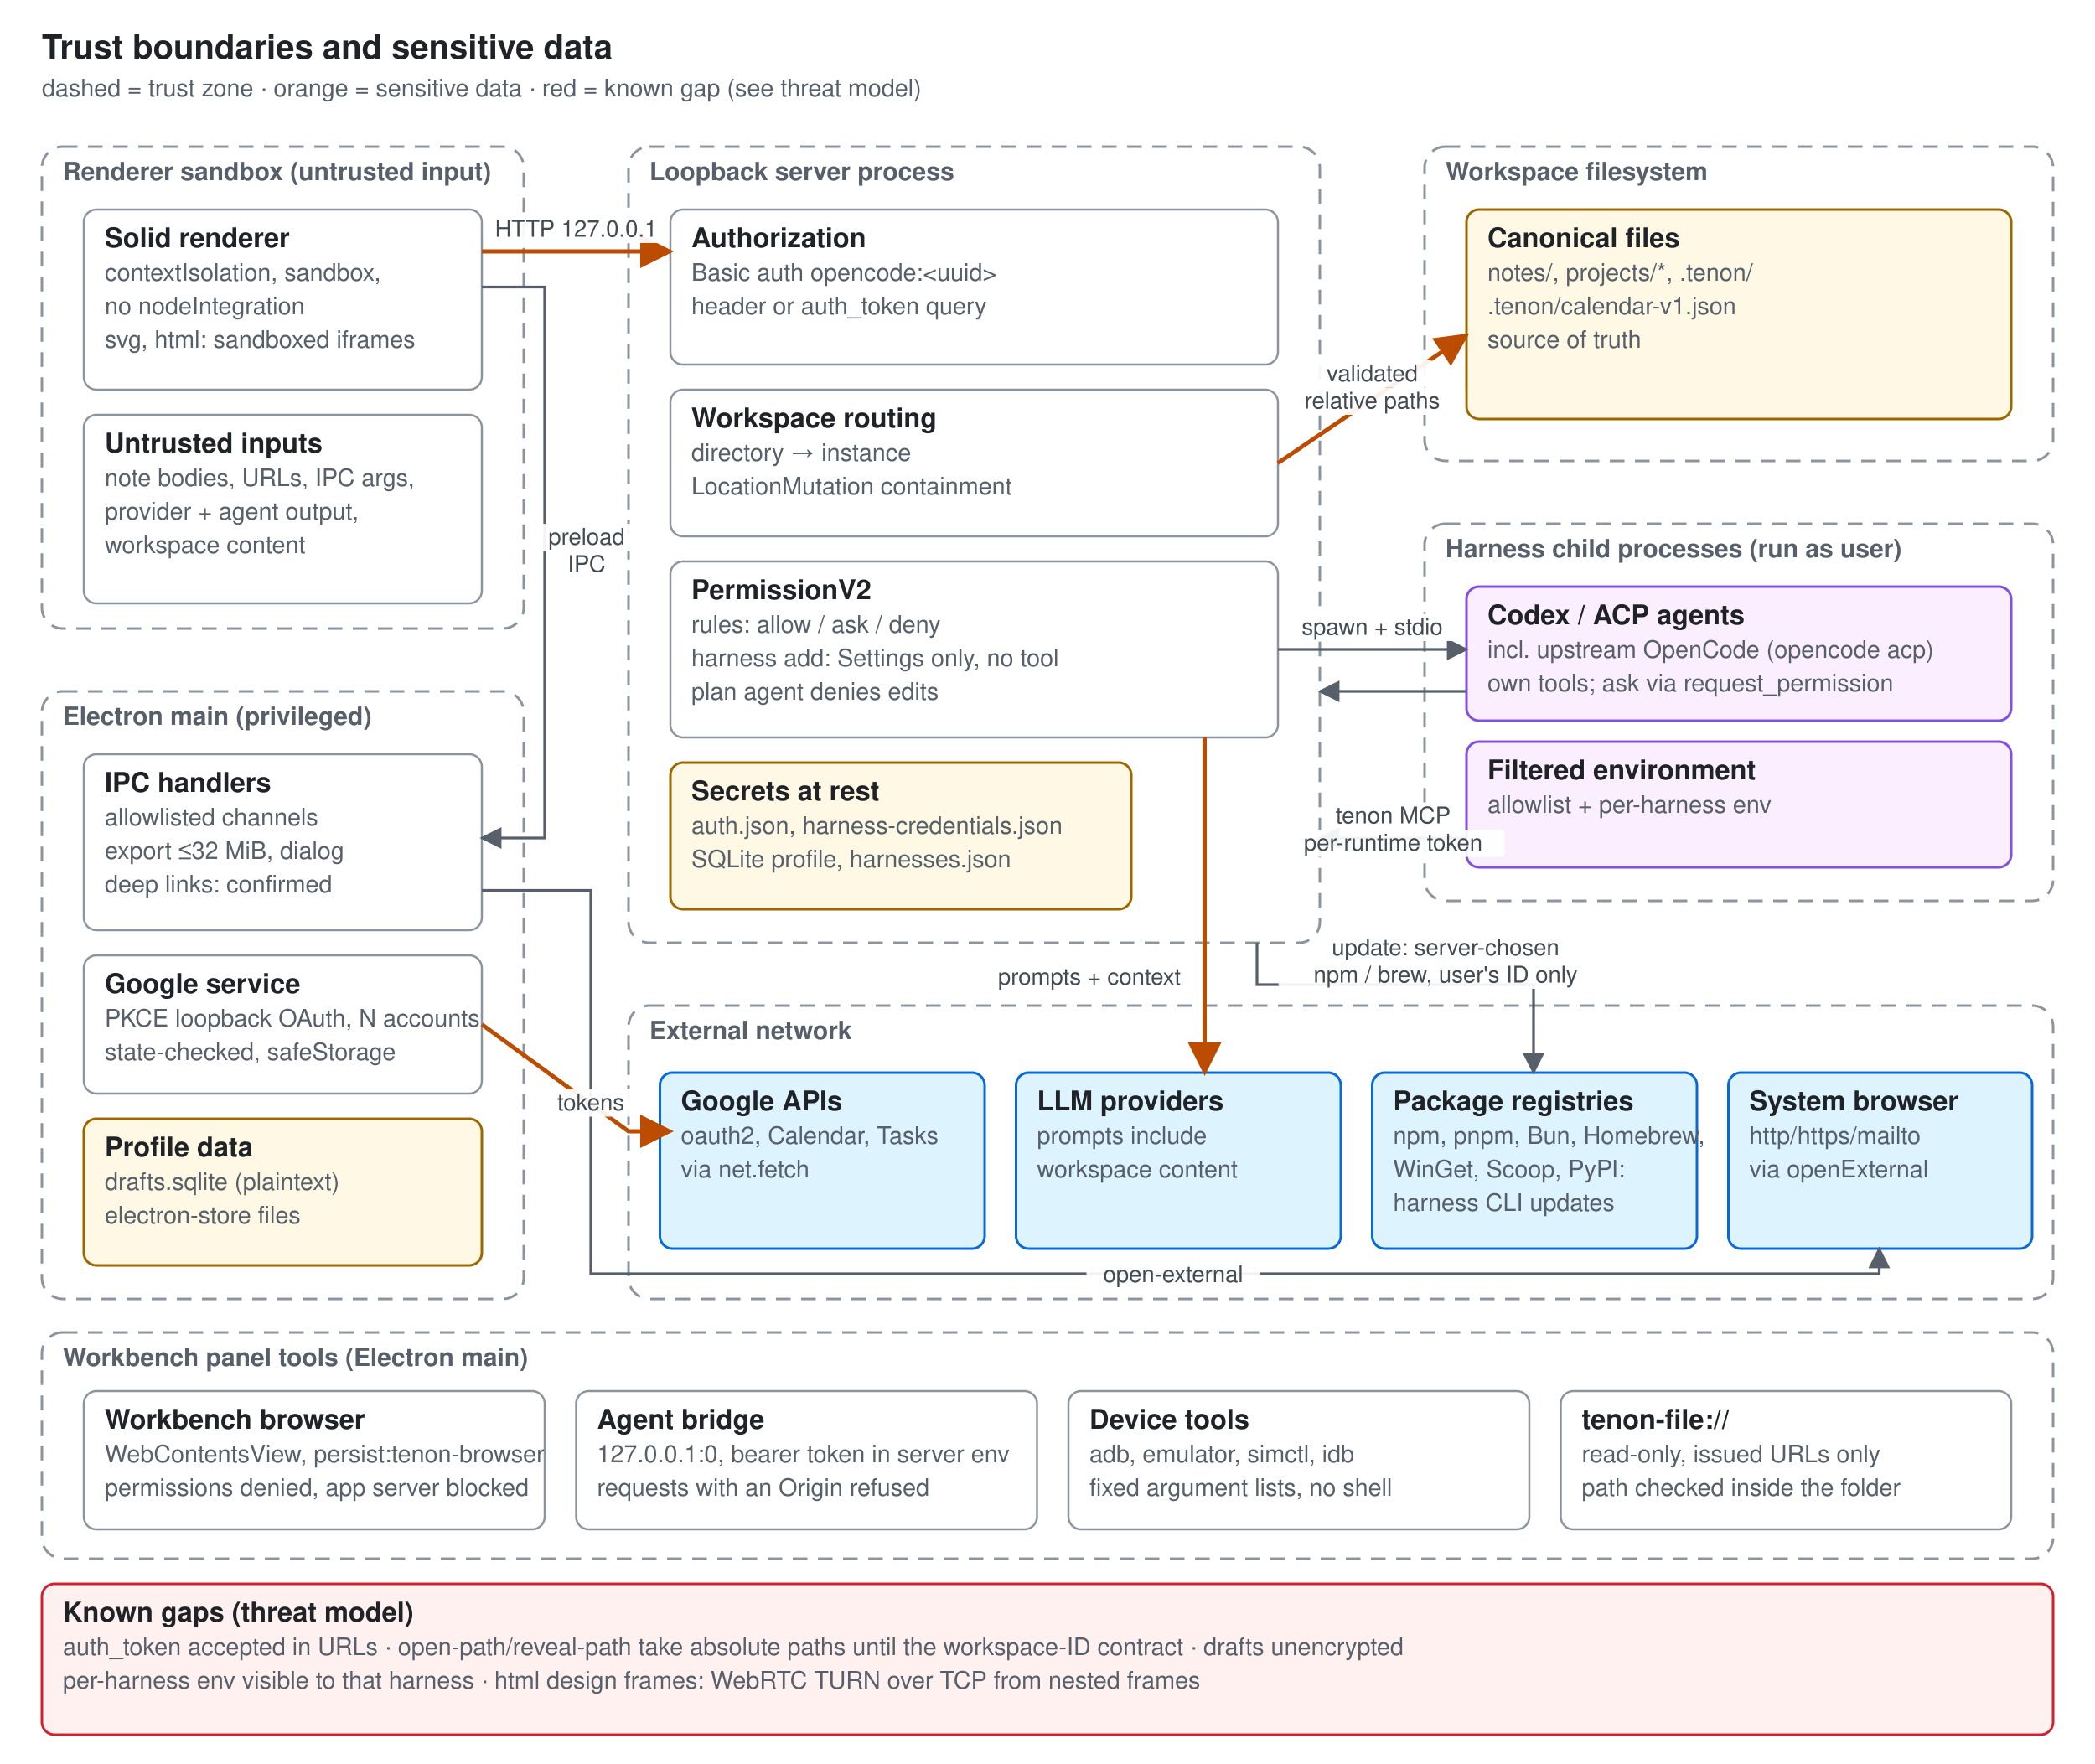
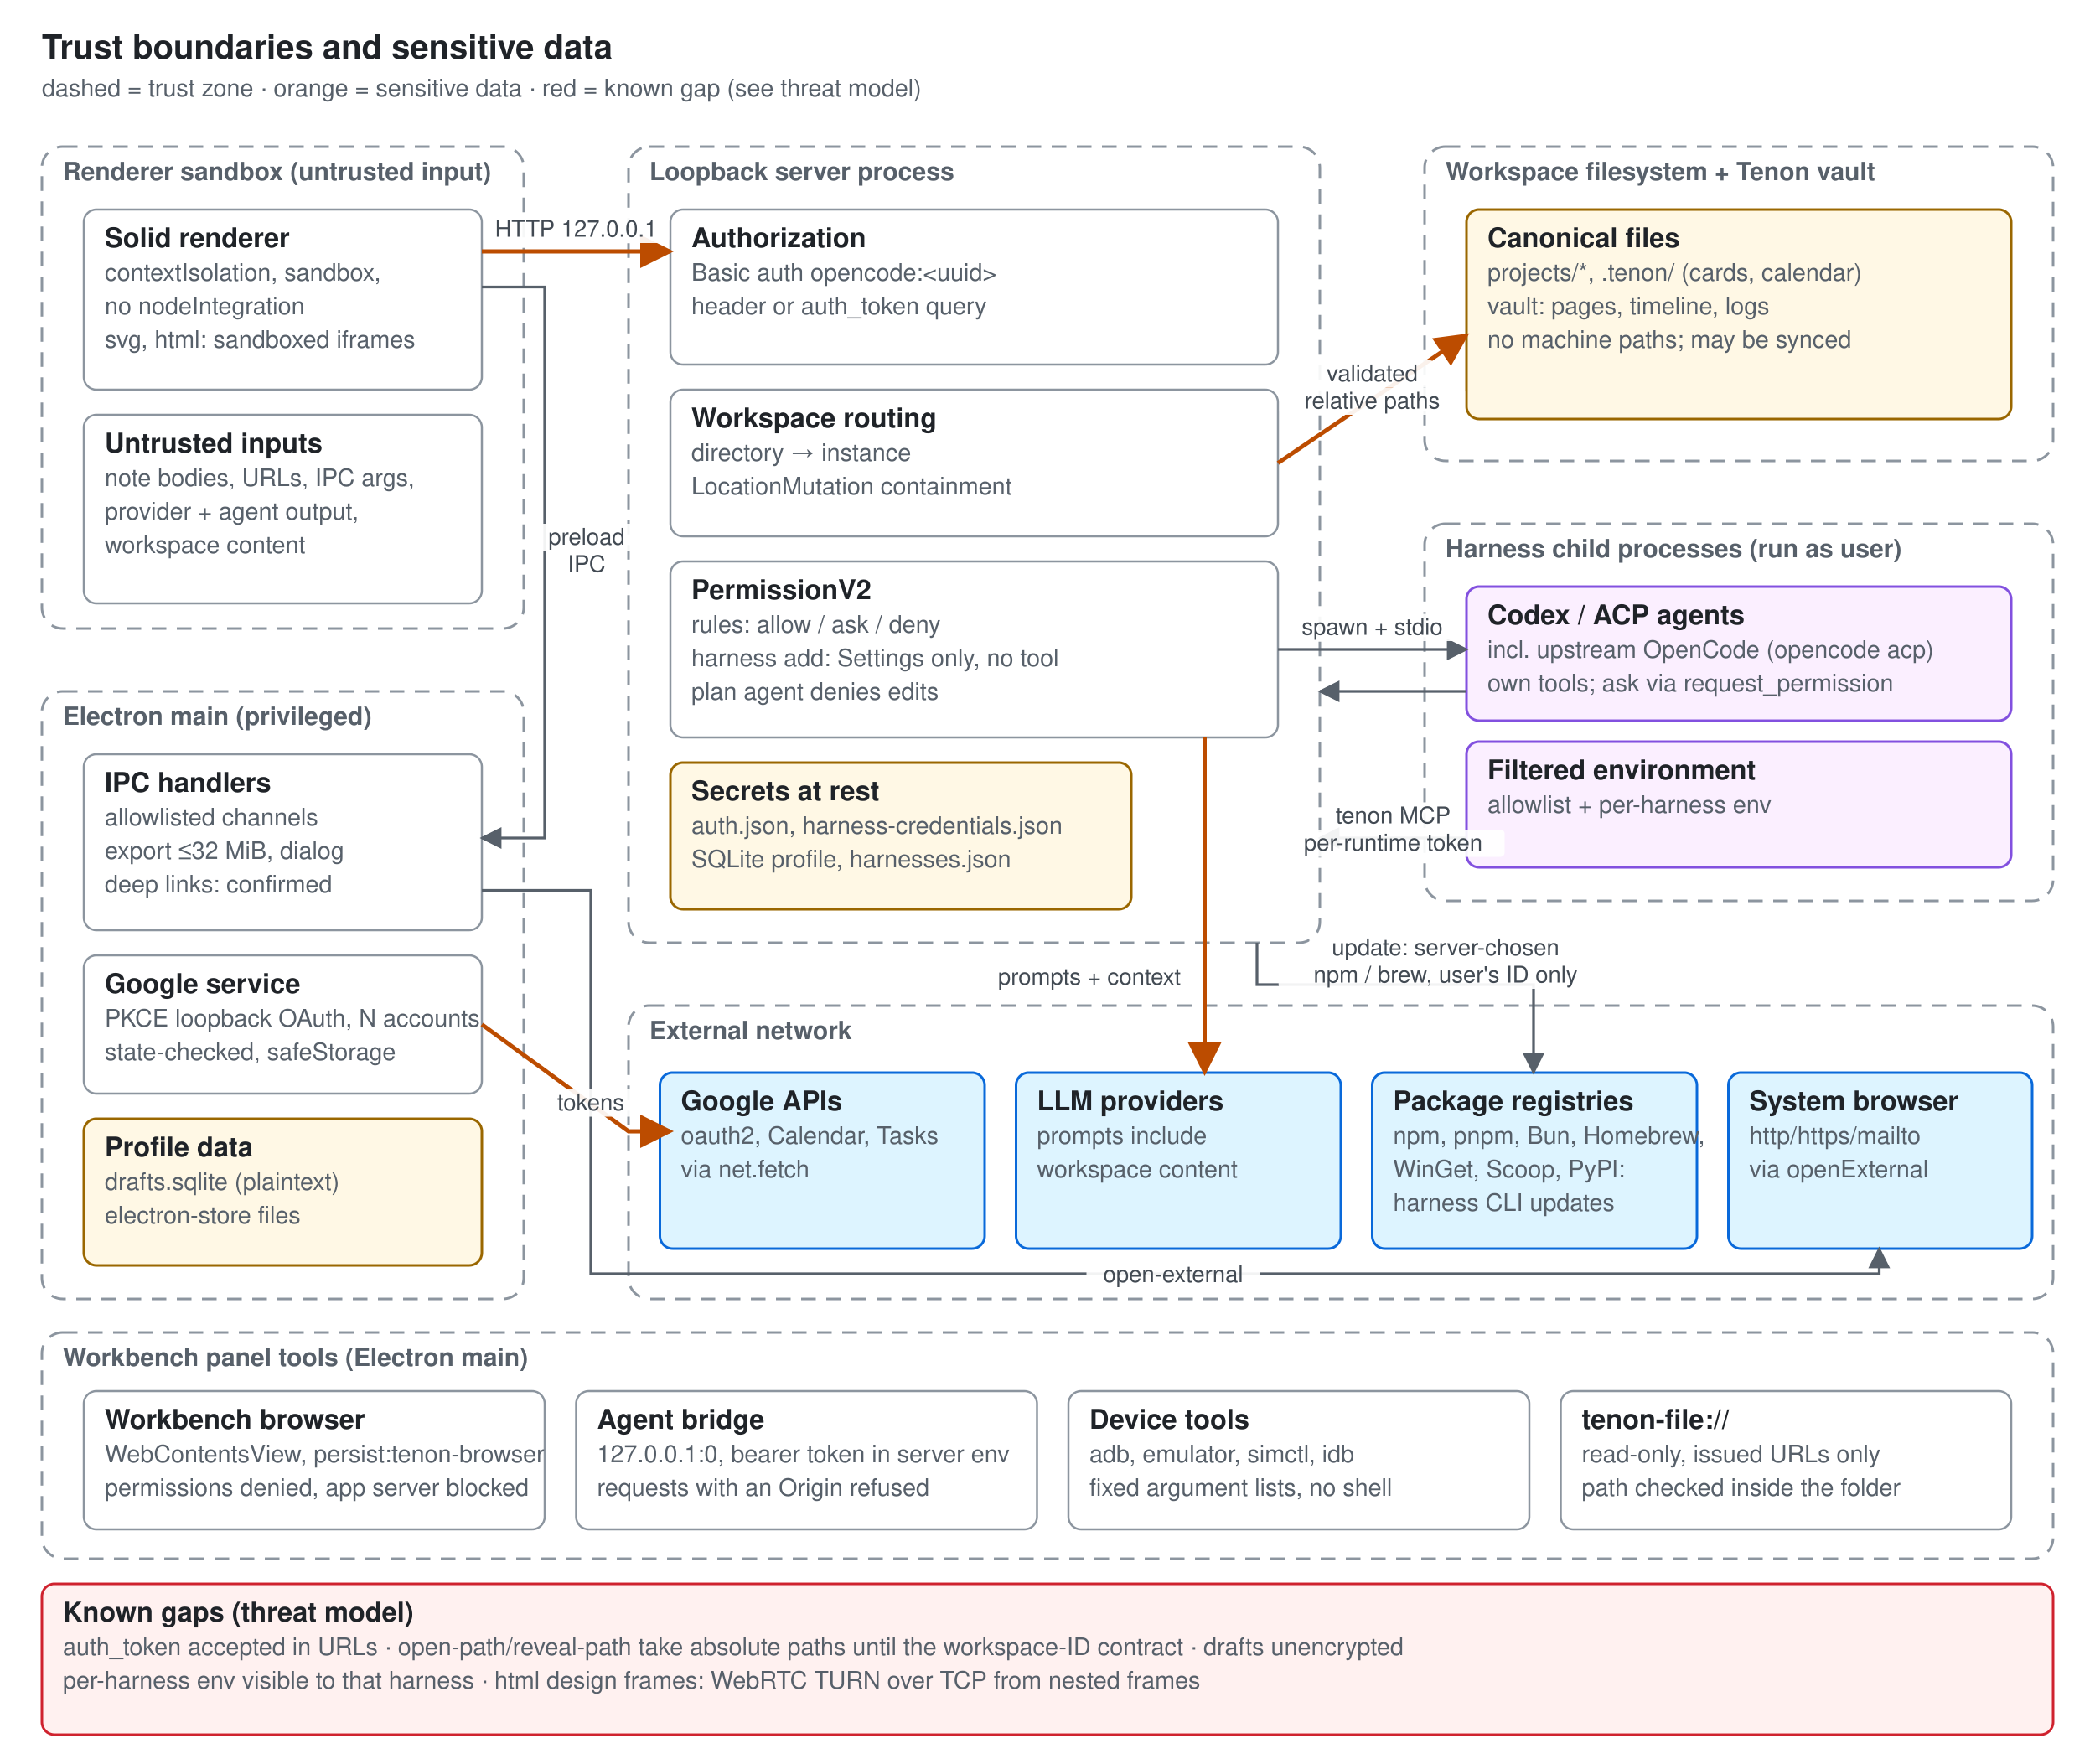
<svg xmlns="http://www.w3.org/2000/svg" viewBox="0 0 1000 842" width="1000" height="842" role="img" aria-labelledby="title desc">
  <style>
  .bg{fill:#ffffff}
  text{font-family:ui-sans-serif,system-ui,-apple-system,"Segoe UI",Helvetica,Arial,sans-serif;font-size:13px;fill:#1f2328}
  .t{font-weight:600}
  .s{font-size:11.5px;fill:#57606a}
  .h{font-size:16px;font-weight:600}
  .lbl{font-size:11px;fill:#424a53}
  .lblbg{fill:#ffffff;opacity:.92}
  .box{fill:#f6f8fa;stroke:#57606a;stroke-width:1.2}
  .sub{fill:#ffffff;stroke:#8c959f;stroke-width:1}
  .store{fill:#fff8e5;stroke:#9a6700;stroke-width:1.2}
  .ext{fill:#ddf4ff;stroke:#0969da;stroke-width:1.2}
  .proc{fill:#fbefff;stroke:#8250df;stroke-width:1.2}
  .zone{fill:none;stroke:#8c959f;stroke-width:1.2;stroke-dasharray:7 5}
  .zonet{font-size:12px;font-weight:600;fill:#57606a}
  .gapz{fill:#fff1f0;stroke:#cf222e;stroke-width:1.2}
  .e{fill:none;stroke:#57606a;stroke-width:1.3}
  .d{stroke-dasharray:5 4}
  .r{stroke:#cf222e}
  .sens{stroke:#bc4c00;stroke-width:2}
  .ah{fill:#57606a}
  .ahr{fill:#cf222e}
  .ahs{fill:#bc4c00}
  .life{stroke:#8c959f;stroke-width:1;stroke-dasharray:4 4}
  .act{fill:#eaeef2;stroke:#57606a;stroke-width:1}
  .frag{fill:none;stroke:#8c959f;stroke-width:1}
  .fragt{fill:#eaeef2;stroke:#8c959f;stroke-width:1}
  .dot{fill:#1f2328}
  .ring{fill:none;stroke:#1f2328;stroke-width:1.5}
  .dia{fill:#ffffff;stroke:#57606a;stroke-width:1.2}
  .bar{fill:#1f2328}
  @media (prefers-color-scheme: dark){
    .bg{fill:#0d1117}
    text{fill:#e6edf3}
    .s{fill:#9198a1} .lbl{fill:#c9d1d9} .lblbg{fill:#0d1117}
    .box{fill:#161b22;stroke:#8b949e} .sub{fill:#0d1117;stroke:#6e7681}
    .store{fill:#2b2111;stroke:#d29922} .ext{fill:#0c2d4a;stroke:#4493f8}
    .proc{fill:#271a3d;stroke:#ab7df8}
    .zone{stroke:#6e7681} .zonet{fill:#9198a1}
    .gapz{fill:#3a1517;stroke:#f85149}
    .e{stroke:#9198a1} .r{stroke:#f85149} .sens{stroke:#f0883e}
    .ah{fill:#9198a1} .ahr{fill:#f85149} .ahs{fill:#f0883e}
    .life{stroke:#6e7681} .act{fill:#21262d;stroke:#8b949e}
    .frag{stroke:#6e7681} .fragt{fill:#21262d;stroke:#6e7681}
    .dot{fill:#e6edf3} .ring{stroke:#e6edf3} .dia{fill:#0d1117;stroke:#8b949e} .bar{fill:#e6edf3}
  }
</style>
  <defs>
    <marker id="a" viewBox="0 0 10 10" refX="9" refY="5" markerWidth="8" markerHeight="8" orient="auto-start-reverse">
      <path class="ah" d="M0,0 L10,5 L0,10 z" />
    </marker>
    <marker id="ar" viewBox="0 0 10 10" refX="9" refY="5" markerWidth="8" markerHeight="8" orient="auto-start-reverse">
      <path class="ahr" d="M0,0 L10,5 L0,10 z" />
    </marker>
    <marker id="as" viewBox="0 0 10 10" refX="9" refY="5" markerWidth="8" markerHeight="8" orient="auto-start-reverse">
      <path class="ahs" d="M0,0 L10,5 L0,10 z" />
    </marker>
    <marker id="o" viewBox="0 0 10 10" refX="9" refY="5" markerWidth="9" markerHeight="9" orient="auto-start-reverse">
      <path class="e" d="M0,0 L10,5 L0,10" />
    </marker>
    <marker id="dm" viewBox="0 0 12 12" refX="1" refY="6" markerWidth="11" markerHeight="11" orient="auto-start-reverse">
      <path class="bar" d="M1,6 L6,1 L11,6 L6,11 z" />
    </marker>
  </defs>
  <rect class="bg" x="0" y="0" width="1000" height="842" />
  <text x="20" y="28" text-anchor="start" class="h">Trust boundaries and sensitive data</text>
  <text x="20" y="46" text-anchor="start" class="s">dashed = trust zone · orange = sensitive data · red = known gap (see threat model)</text>
  <rect class="zone" x="20" y="70" width="230" height="230" rx="10" />
  <text x="30" y="86" text-anchor="start" class="zonet">Renderer sandbox (untrusted input)</text>
  <rect class="sub" x="40" y="100" width="190" height="86" rx="6" />
  <text x="50" y="118" text-anchor="start" class="t">Solid renderer</text>
  <text x="50" y="134" text-anchor="start" class="s">contextIsolation, sandbox,</text>
  <text x="50" y="150" text-anchor="start" class="s">no nodeIntegration</text>
  <text x="50" y="166" text-anchor="start" class="s">svg, html: sandboxed iframes</text>
  <rect class="sub" x="40" y="198" width="190" height="90" rx="6" />
  <text x="50" y="216" text-anchor="start" class="t">Untrusted inputs</text>
  <text x="50" y="232" text-anchor="start" class="s">note bodies, URLs, IPC args,</text>
  <text x="50" y="248" text-anchor="start" class="s">provider + agent output,</text>
  <text x="50" y="264" text-anchor="start" class="s">workspace content</text>
  <rect class="zone" x="20" y="330" width="230" height="290" rx="10" />
  <text x="30" y="346" text-anchor="start" class="zonet">Electron main (privileged)</text>
  <rect class="sub" x="40" y="360" width="190" height="84" rx="6" />
  <text x="50" y="378" text-anchor="start" class="t">IPC handlers</text>
  <text x="50" y="394" text-anchor="start" class="s">allowlisted channels</text>
  <text x="50" y="410" text-anchor="start" class="s">export ≤32 MiB, dialog</text>
  <text x="50" y="426" text-anchor="start" class="s">deep links: confirmed</text>
  <rect class="sub" x="40" y="456" width="190" height="66" rx="6" />
  <text x="50" y="474" text-anchor="start" class="t">Google service</text>
  <text x="50" y="490" text-anchor="start" class="s">PKCE loopback OAuth, N accounts</text>
  <text x="50" y="506" text-anchor="start" class="s">state-checked, safeStorage</text>
  <rect class="store" x="40" y="534" width="190" height="70" rx="6" />
  <text x="50" y="552" text-anchor="start" class="t">Profile data</text>
  <text x="50" y="568" text-anchor="start" class="s">drafts.sqlite (plaintext)</text>
  <text x="50" y="584" text-anchor="start" class="s">electron-store files</text>
  <rect class="zone" x="300" y="70" width="330" height="380" rx="10" />
  <text x="310" y="86" text-anchor="start" class="zonet">Loopback server process</text>
  <rect class="sub" x="320" y="100" width="290" height="74" rx="6" />
  <text x="330" y="118" text-anchor="start" class="t">Authorization</text>
  <text x="330" y="134" text-anchor="start" class="s">Basic auth opencode:&lt;uuid&gt;</text>
  <text x="330" y="150" text-anchor="start" class="s">header or auth_token query</text>
  <rect class="sub" x="320" y="186" width="290" height="70" rx="6" />
  <text x="330" y="204" text-anchor="start" class="t">Workspace routing</text>
  <text x="330" y="220" text-anchor="start" class="s">directory → instance</text>
  <text x="330" y="236" text-anchor="start" class="s">LocationMutation containment</text>
  <rect class="sub" x="320" y="268" width="290" height="84" rx="6" />
  <text x="330" y="286" text-anchor="start" class="t">PermissionV2</text>
  <text x="330" y="302" text-anchor="start" class="s">rules: allow / ask / deny</text>
  <text x="330" y="318" text-anchor="start" class="s">harness add: Settings only, no tool</text>
  <text x="330" y="334" text-anchor="start" class="s">plan agent denies edits</text>
  <rect class="store" x="320" y="364" width="220" height="70" rx="6" />
  <text x="330" y="382" text-anchor="start" class="t">Secrets at rest</text>
  <text x="330" y="398" text-anchor="start" class="s">auth.json, harness-credentials.json</text>
  <text x="330" y="414" text-anchor="start" class="s">SQLite profile, harnesses.json</text>
  <rect class="zone" x="680" y="70" width="300" height="150" rx="10" />
-   <text x="690" y="86" text-anchor="start" class="zonet">Workspace filesystem</text>
+   <text x="690" y="86" text-anchor="start" class="zonet">Workspace filesystem + Tenon vault</text>
  <rect class="store" x="700" y="100" width="260" height="100" rx="6" />
  <text x="710" y="118" text-anchor="start" class="t">Canonical files</text>
-   <text x="710" y="134" text-anchor="start" class="s">notes/, projects/*, .tenon/</text>
-   <text x="710" y="150" text-anchor="start" class="s">.tenon/calendar-v1.json</text>
-   <text x="710" y="166" text-anchor="start" class="s">source of truth</text>
+   <text x="710" y="134" text-anchor="start" class="s">projects/*, .tenon/ (cards, calendar)</text>
+   <text x="710" y="150" text-anchor="start" class="s">vault: pages, timeline, logs</text>
+   <text x="710" y="166" text-anchor="start" class="s">no machine paths; may be synced</text>
  <rect class="zone" x="680" y="250" width="300" height="180" rx="10" />
  <text x="690" y="266" text-anchor="start" class="zonet">Harness child processes (run as user)</text>
  <rect class="proc" x="700" y="280" width="260" height="64" rx="6" />
  <text x="710" y="298" text-anchor="start" class="t">Codex / ACP agents</text>
  <text x="710" y="314" text-anchor="start" class="s">incl. upstream OpenCode (opencode acp)</text>
  <text x="710" y="330" text-anchor="start" class="s">own tools; ask via request_permission</text>
  <rect class="proc" x="700" y="354" width="260" height="60" rx="6" />
  <text x="710" y="372" text-anchor="start" class="t">Filtered environment</text>
  <text x="710" y="388" text-anchor="start" class="s">allowlist + per-harness env</text>
  <rect class="zone" x="300" y="480" width="680" height="140" rx="10" />
  <text x="310" y="496" text-anchor="start" class="zonet">External network</text>
  <rect class="ext" x="315" y="512" width="155" height="84" rx="6" />
  <text x="325" y="530" text-anchor="start" class="t">Google APIs</text>
  <text x="325" y="546" text-anchor="start" class="s">oauth2, Calendar, Tasks</text>
  <text x="325" y="562" text-anchor="start" class="s">via net.fetch</text>
  <rect class="ext" x="485" y="512" width="155" height="84" rx="6" />
  <text x="495" y="530" text-anchor="start" class="t">LLM providers</text>
  <text x="495" y="546" text-anchor="start" class="s">prompts include</text>
  <text x="495" y="562" text-anchor="start" class="s">workspace content</text>
  <rect class="ext" x="655" y="512" width="155" height="84" rx="6" />
  <text x="665" y="530" text-anchor="start" class="t">Package registries</text>
  <text x="665" y="546" text-anchor="start" class="s">npm, pnpm, Bun, Homebrew,</text>
  <text x="665" y="562" text-anchor="start" class="s">WinGet, Scoop, PyPI:</text>
  <text x="665" y="578" text-anchor="start" class="s">harness CLI updates</text>
  <rect class="ext" x="825" y="512" width="145" height="84" rx="6" />
  <text x="835" y="530" text-anchor="start" class="t">System browser</text>
  <text x="835" y="546" text-anchor="start" class="s">http/https/mailto</text>
  <text x="835" y="562" text-anchor="start" class="s">via openExternal</text>
  <path class="e " d="M230,137 L260,137 L260,400 L230,400" marker-end="url(#a)" />
  <path class="e sens" d="M230,120 L320,120" marker-end="url(#as)" />
  <path class="e sens" d="M610,221 L700,160" marker-end="url(#as)" />
  <path class="e " d="M610,310 L700,310" marker-end="url(#a)" />
  <path class="e " d="M700,330 L630,330" marker-end="url(#a)" />
  <path class="e " d="M700,400 L630,400" marker-end="url(#a)" />
  <path class="e sens" d="M230,489 L300,540 L320,540" marker-end="url(#as)" />
  <path class="e sens" d="M575,352 L575,512" marker-end="url(#as)" />
  <path class="e " d="M600,450 L600,470 L732,470 L732,512" marker-end="url(#a)" />
  <path class="e " d="M230,425 L282,425 L282,608 L897,608 L897,596" marker-end="url(#a)" />
  <rect class="zone" x="20" y="636" width="960" height="108" rx="10" />
  <text x="30" y="652" text-anchor="start" class="zonet">Workbench panel tools (Electron main)</text>
  <rect class="sub" x="40" y="664" width="220" height="66" rx="6" />
  <text x="50" y="682" text-anchor="start" class="t">Workbench browser</text>
  <text x="50" y="698" text-anchor="start" class="s">WebContentsView, persist:tenon-browser</text>
  <text x="50" y="714" text-anchor="start" class="s">permissions denied, app server blocked</text>
  <rect class="sub" x="275" y="664" width="220" height="66" rx="6" />
  <text x="285" y="682" text-anchor="start" class="t">Agent bridge</text>
  <text x="285" y="698" text-anchor="start" class="s">127.0.0.1:0, bearer token in server env</text>
  <text x="285" y="714" text-anchor="start" class="s">requests with an Origin refused</text>
  <rect class="sub" x="510" y="664" width="220" height="66" rx="6" />
  <text x="520" y="682" text-anchor="start" class="t">Device tools</text>
  <text x="520" y="698" text-anchor="start" class="s">adb, emulator, simctl, idb</text>
  <text x="520" y="714" text-anchor="start" class="s">fixed argument lists, no shell</text>
  <rect class="sub" x="745" y="664" width="215" height="66" rx="6" />
  <text x="755" y="682" text-anchor="start" class="t">tenon-file://</text>
  <text x="755" y="698" text-anchor="start" class="s">read-only, issued URLs only</text>
  <text x="755" y="714" text-anchor="start" class="s">path checked inside the folder</text>
  <rect class="gapz" x="20" y="756" width="960" height="72" rx="6" />
  <text x="30" y="774" text-anchor="start" class="t">Known gaps (threat model)</text>
  <text x="30" y="790" text-anchor="start" class="s">auth_token accepted in URLs · open-path/reveal-path take absolute paths until the workspace-ID contract · drafts unencrypted</text>
  <text x="30" y="806" text-anchor="start" class="s">per-harness env visible to that harness · html design frames: WebRTC TURN over TCP from nested frames</text>
  <rect class="lblbg" x="256.4" y="250.0" width="47.3" height="13" rx="2" />
  <text class="lbl" x="280" y="260" text-anchor="middle">preload</text>
  <rect class="lblbg" x="268.1" y="263.0" width="23.7" height="13" rx="2" />
  <text class="lbl" x="280" y="273" text-anchor="middle">IPC</text>
  <rect class="lblbg" x="230.7" y="103.0" width="88.6" height="13" rx="2" />
  <text class="lbl" x="275" y="113" text-anchor="middle">HTTP 127.0.0.1</text>
  <rect class="lblbg" x="625.5" y="172.0" width="59.1" height="13" rx="2" />
  <text class="lbl" x="655" y="182" text-anchor="middle">validated</text>
  <rect class="lblbg" x="610.7" y="185.0" width="88.6" height="13" rx="2" />
  <text class="lbl" x="655" y="195" text-anchor="middle">relative paths</text>
  <rect class="lblbg" x="613.6" y="293.0" width="82.7" height="13" rx="2" />
  <text class="lbl" x="655" y="303" text-anchor="middle">spawn + stdio</text>
  <rect class="lblbg" x="635.5" y="383.0" width="59.1" height="13" rx="2" />
  <text class="lbl" x="665" y="393" text-anchor="middle">tenon MCP</text>
  <rect class="lblbg" x="611.9" y="396.0" width="106.3" height="13" rx="2" />
  <text class="lbl" x="665" y="406" text-anchor="middle">per-runtime token</text>
  <rect class="lblbg" x="261.3" y="520.0" width="41.4" height="13" rx="2" />
  <text class="lbl" x="282" y="530" text-anchor="middle">tokens</text>
  <rect class="lblbg" x="466.9" y="460.0" width="106.3" height="13" rx="2" />
  <text class="lbl" x="520" y="470" text-anchor="middle">prompts + context</text>
  <rect class="lblbg" x="625.0" y="446.0" width="129.9" height="13" rx="2" />
  <text class="lbl" x="690" y="456" text-anchor="middle">update: server-chosen</text>
  <rect class="lblbg" x="610.3" y="459.0" width="159.4" height="13" rx="2" />
  <text class="lbl" x="690" y="469" text-anchor="middle">npm / brew, user's ID only</text>
  <rect class="lblbg" x="518.6" y="602.0" width="82.7" height="13" rx="2" />
  <text class="lbl" x="560" y="612" text-anchor="middle">open-external</text>
</svg>
